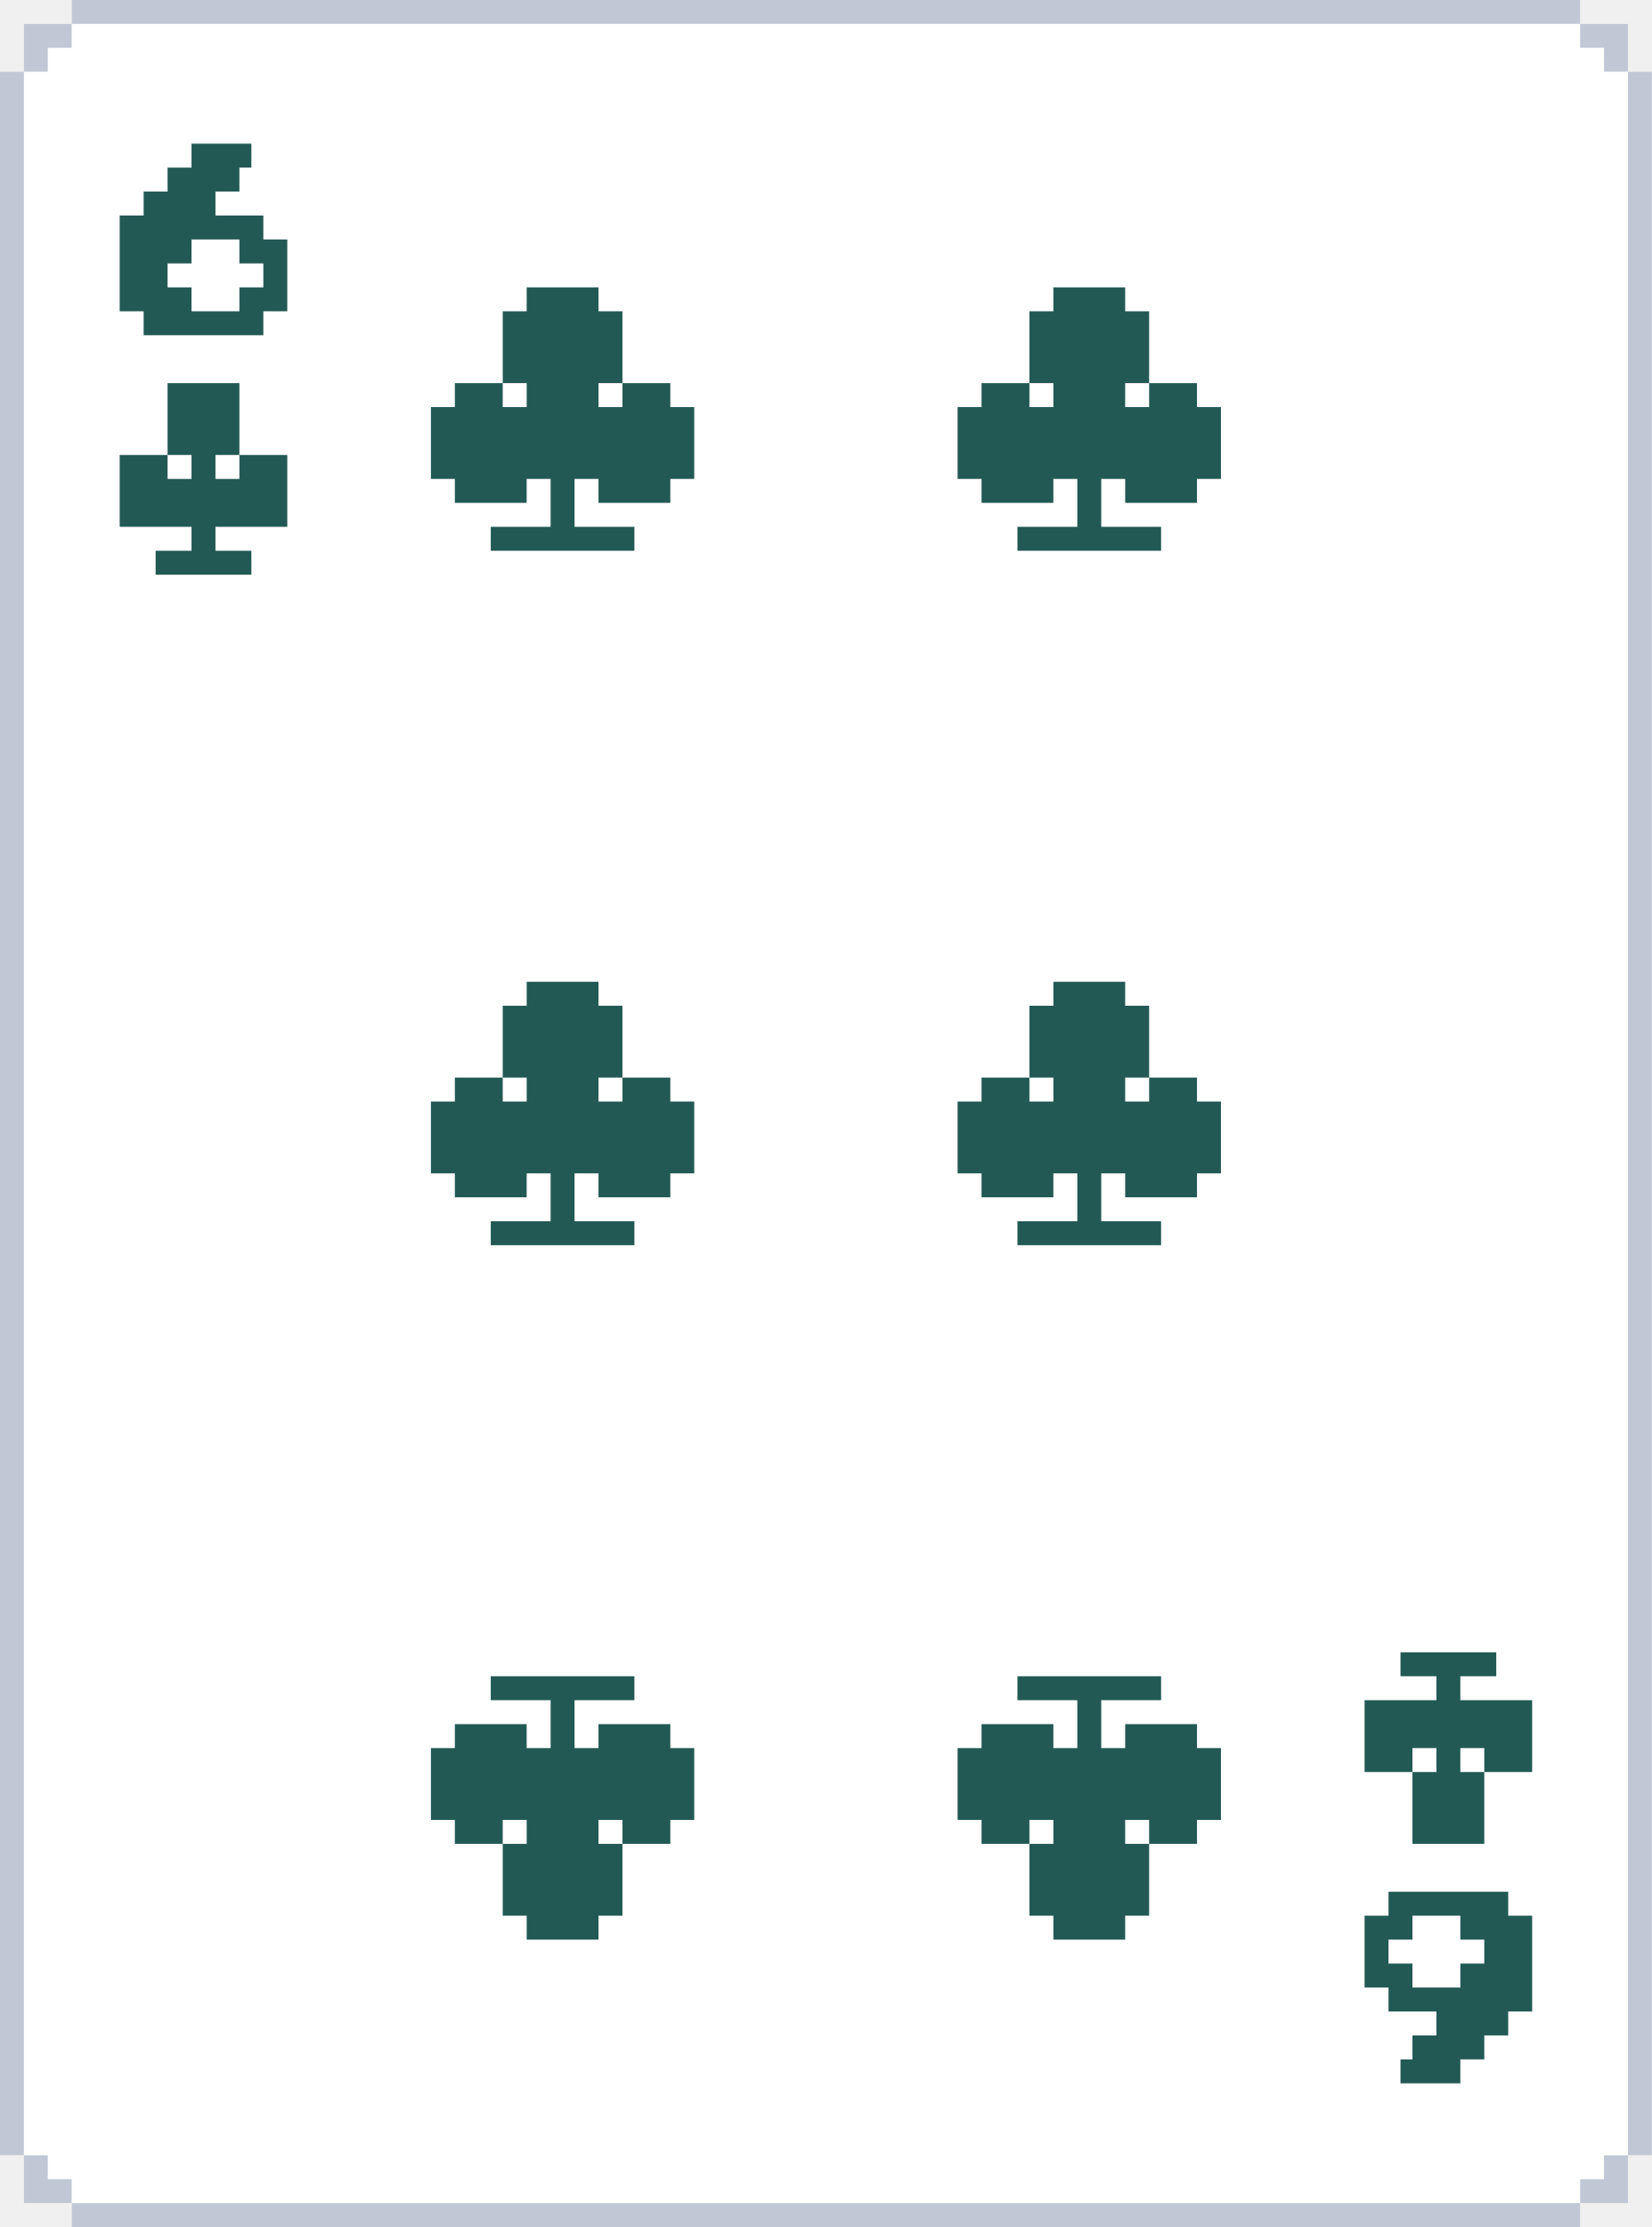
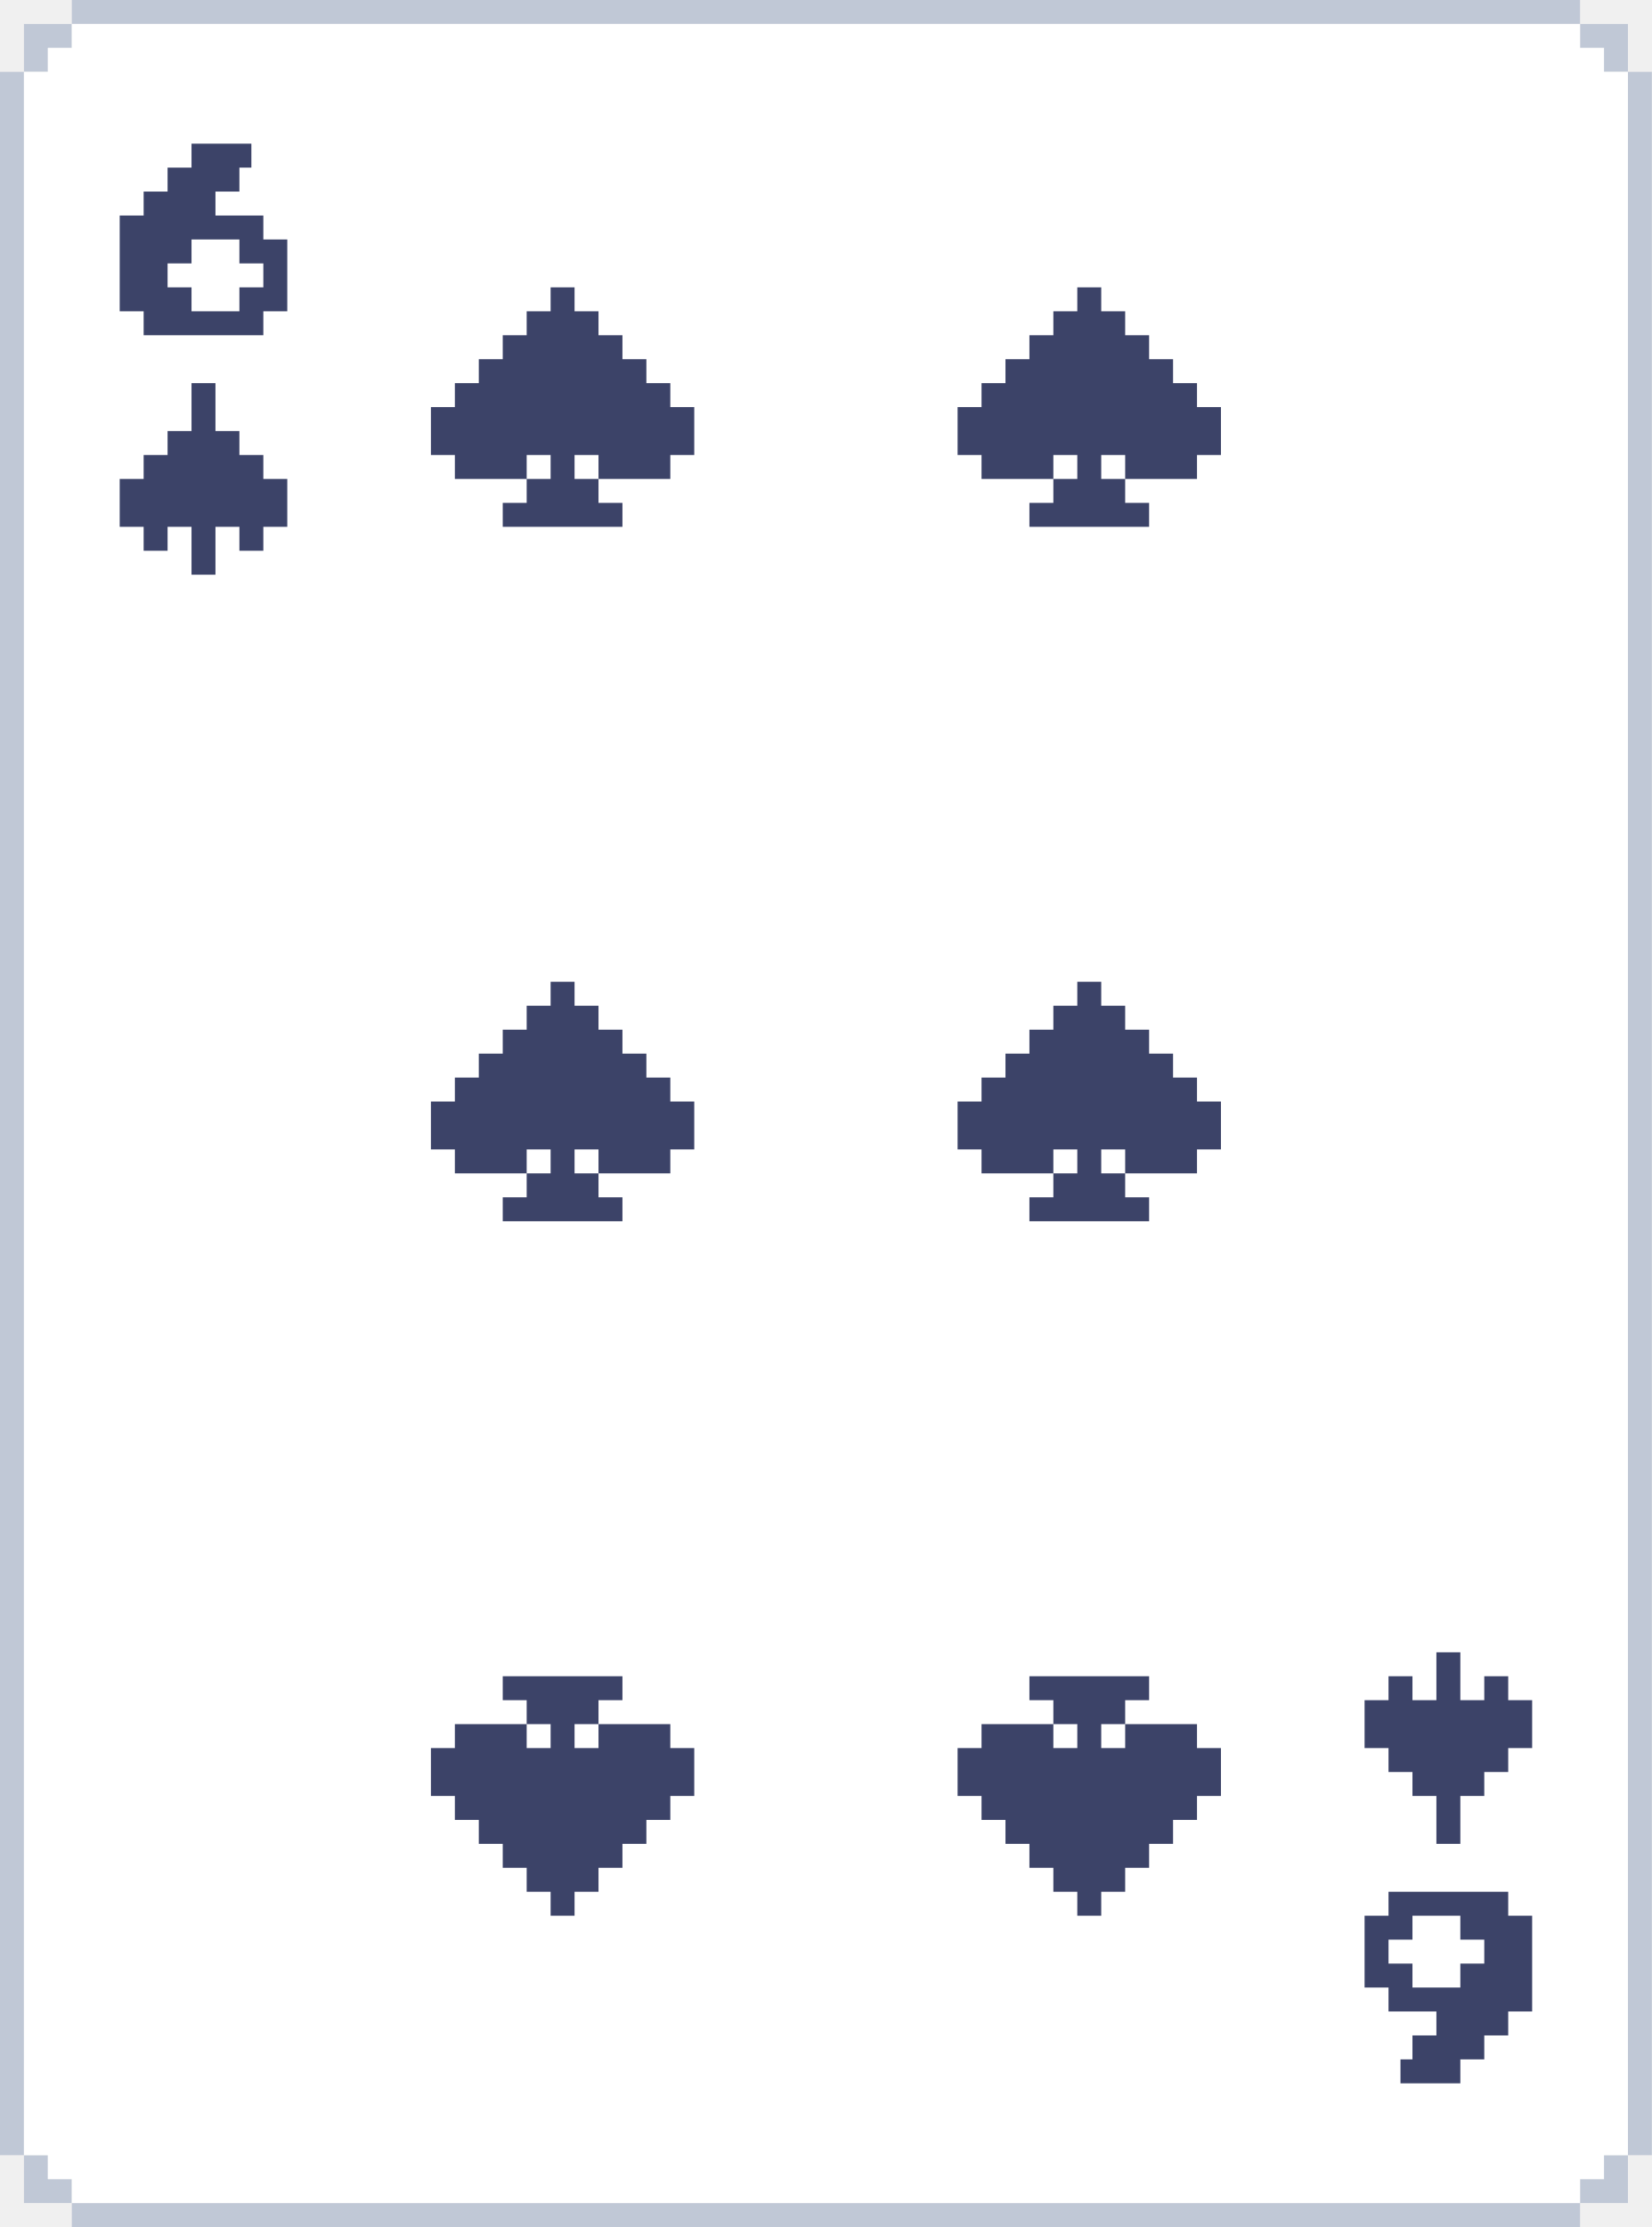
<svg xmlns="http://www.w3.org/2000/svg" width="69" height="93" viewBox="0 0 69 93" fill="none">
  <path d="M66 93H3V92H66V93ZM2 91H3V92H1V90H2V91ZM68 92H66V91H67V90H68V92ZM1 90H0V3H1V90ZM69 90H68V3H69V90ZM3 2H2V3H1V1H3V2ZM68 3H67V2H66V1H68V3ZM66 1H3V0H66V1Z" fill="#C0C8D6" />
  <path d="M1.5 3.5H2.5V2.5H3.5V1.5H65.5V2.5H66.5V3.5H67.5V89.5H66.5V90.5H65.5V91.5H3.5V90.5H2.5V89.5H1.5V3.5Z" fill="white" stroke="white" />
-   <path d="M10.5 7H10V8H9V9H11V10H12V13H11V14H6V13H5V9H6V8H7V7H8V6H10.5V7ZM8 11H7V12H8V13H10V12H11V11H10V10H8V11Z" fill="#235955" />
-   <path d="M25 13H26V16H25V17H26V16H28V17H29V20H28V21H25V20H24V22H26.5V23H20.5V22H23V20H22V21H19V20H18V17H19V16H21V17H22V16H21V13H22V12H25V13Z" fill="#235955" />
-   <path d="M25 42H26V45H25V46H26V45H28V46H29V49H28V50H25V49H24V51H26.5V52H20.5V51H23V49H22V50H19V49H18V46H19V45H21V46H22V45H21V42H22V41H25V42Z" fill="#235955" />
-   <path d="M47 42H48V45H47V46H48V45H50V46H51V49H50V50H47V49H46V51H48.5V52H42.5V51H45V49H44V50H41V49H40V46H41V45H43V46H44V45H43V42H44V41H47V42Z" fill="#235955" />
-   <path d="M47 13H48V16H47V17H48V16H50V17H51V20H50V21H47V20H46V22H48.5V23H42.5V22H45V20H44V21H41V20H40V17H41V16H43V17H44V16H43V13H44V12H47V13Z" fill="#235955" />
-   <path d="M22 80H21V77H22V76H21V77H19V76H18V73H19V72H22V73H23V71H20.5V70H26.5V71H24V73H25V72H28V73H29V76H28V77H26V76H25V77H26V80H25V81H22V80Z" fill="#235955" />
-   <path d="M44 80H43V77H44V76H43V77H41V76H40V73H41V72H44V73H45V71H42.5V70H48.5V71H46V73H47V72H50V73H51V76H50V77H48V76H47V77H48V80H47V81H44V80Z" fill="#235955" />
-   <path d="M58.5 86H59V85H60V84H58V83H57V80H58V79H63V80H64V84H63V85H62V86H61V87H58.5V86ZM61 82H62V81H61V80H59V81H58V82H59V83H61V82Z" fill="#235955" />
-   <path d="M10 19H9V20H10V19H12V22H9V23H10.5V24H6.5V23H8V22H5V19H7V20H8V19H7V16H10V19Z" fill="#235955" />
-   <path d="M59 74H60V73H59V74H57V71H60V70H58.5V69H62.5V70H61V71H64V74H62V73H61V74H62V77H59V74Z" fill="#235955" />
+   <path d="M10.5 7H10V8H9V9H11V10H12V13H11V14H6V13H5V9H6V8H7V7H8V6H10.5V7ZM8 11H7V12H8V13H10V12H11V11H10V10H8V11Z" fill="#3C4368" />
+   <path d="M24 13H25V14H26V15H27V16H28V17H29V19H28V20H25V19H24V20H25V21H26V22H21V21H22V20H23V19H22V20H19V19H18V17H19V16H20V15H21V14H22V13H23V12H24V13Z" fill="#3C4368" />
+   <path d="M24 42H25V43H26V44H27V45H28V46H29V48H28V49H25V48H24V49H25V50H26V51H21V50H22V49H23V48H22V49H19V48H18V46H19V45H20V44H21V43H22V42H23V41H24V42Z" fill="#3C4368" />
+   <path d="M46 42H47V43H48V44H49V45H50V46H51V48H50V49H47V48H46V49H47V50H48V51H43V50H44V49H45V48H44V49H41V48H40V46H41V45H42V44H43V43H44V42H45V41H46V42Z" fill="#3C4368" />
+   <path d="M46 13H47V14H48V15H49V16H50V17H51V19H50V20H47V19H46V20H47V21H48V22H43V21H44V20H45V19H44V20H41V19H40V17H41V16H42V15H43V14H44V13H45V12H46V13Z" fill="#3C4368" />
+   <path d="M23 79H22V78H21V77H20V76H19V75H18V73H19V72H22V73H23V72H22V71H21V70H26V71H25V72H24V73H25V72H28V73H29V75H28V76H27V77H26V78H25V79H24V80H23V79Z" fill="#3C4368" />
+   <path d="M45 79H44V78H43V77H42V76H41V75H40V73H41V72H44V73H45V72H44V71H43V70H48V71H47V72H46V73H47V72H50V73H51V75H50V76H49V77H48V78H47V79H46V80H45V79Z" fill="#3C4368" />
+   <path d="M58.5 86H59V85H60V84H58V83H57V80H58V79H63V80H64V84H63V85H62V86H61V87H58.5V86ZM61 82H62V81H61V80H59V81H58V82H59V83H61V82Z" fill="#3C4368" />
+   <path d="M9 18H10V19H11V20H12V22H11V23H10V22H9V24H8V22H7V23H6V22H5V20H6V19H7V18H8V16H9V18Z" fill="#3C4368" />
+   <path d="M60 75H59V74H58V73H57V71H58V70H59V71H60V69H61V71H62V70H63V71H64V73H63V74H62V75H61V77H60V75Z" fill="#3C4368" />
</svg>
